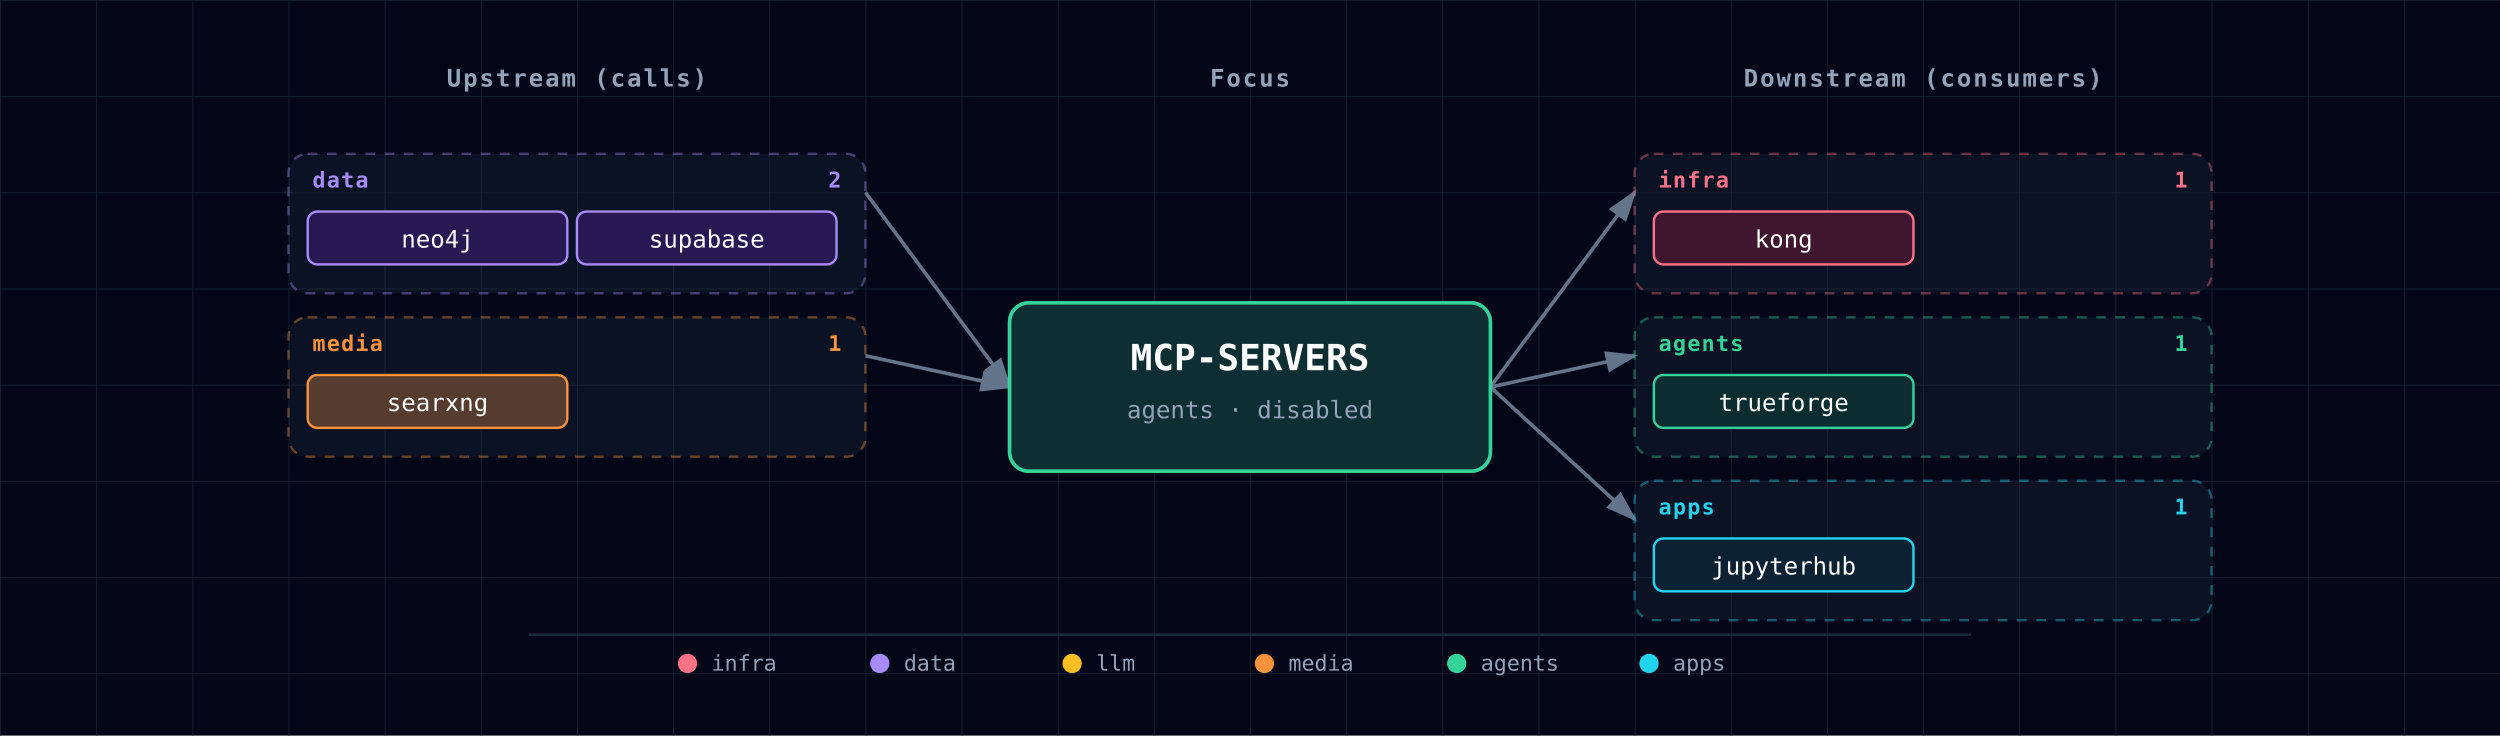
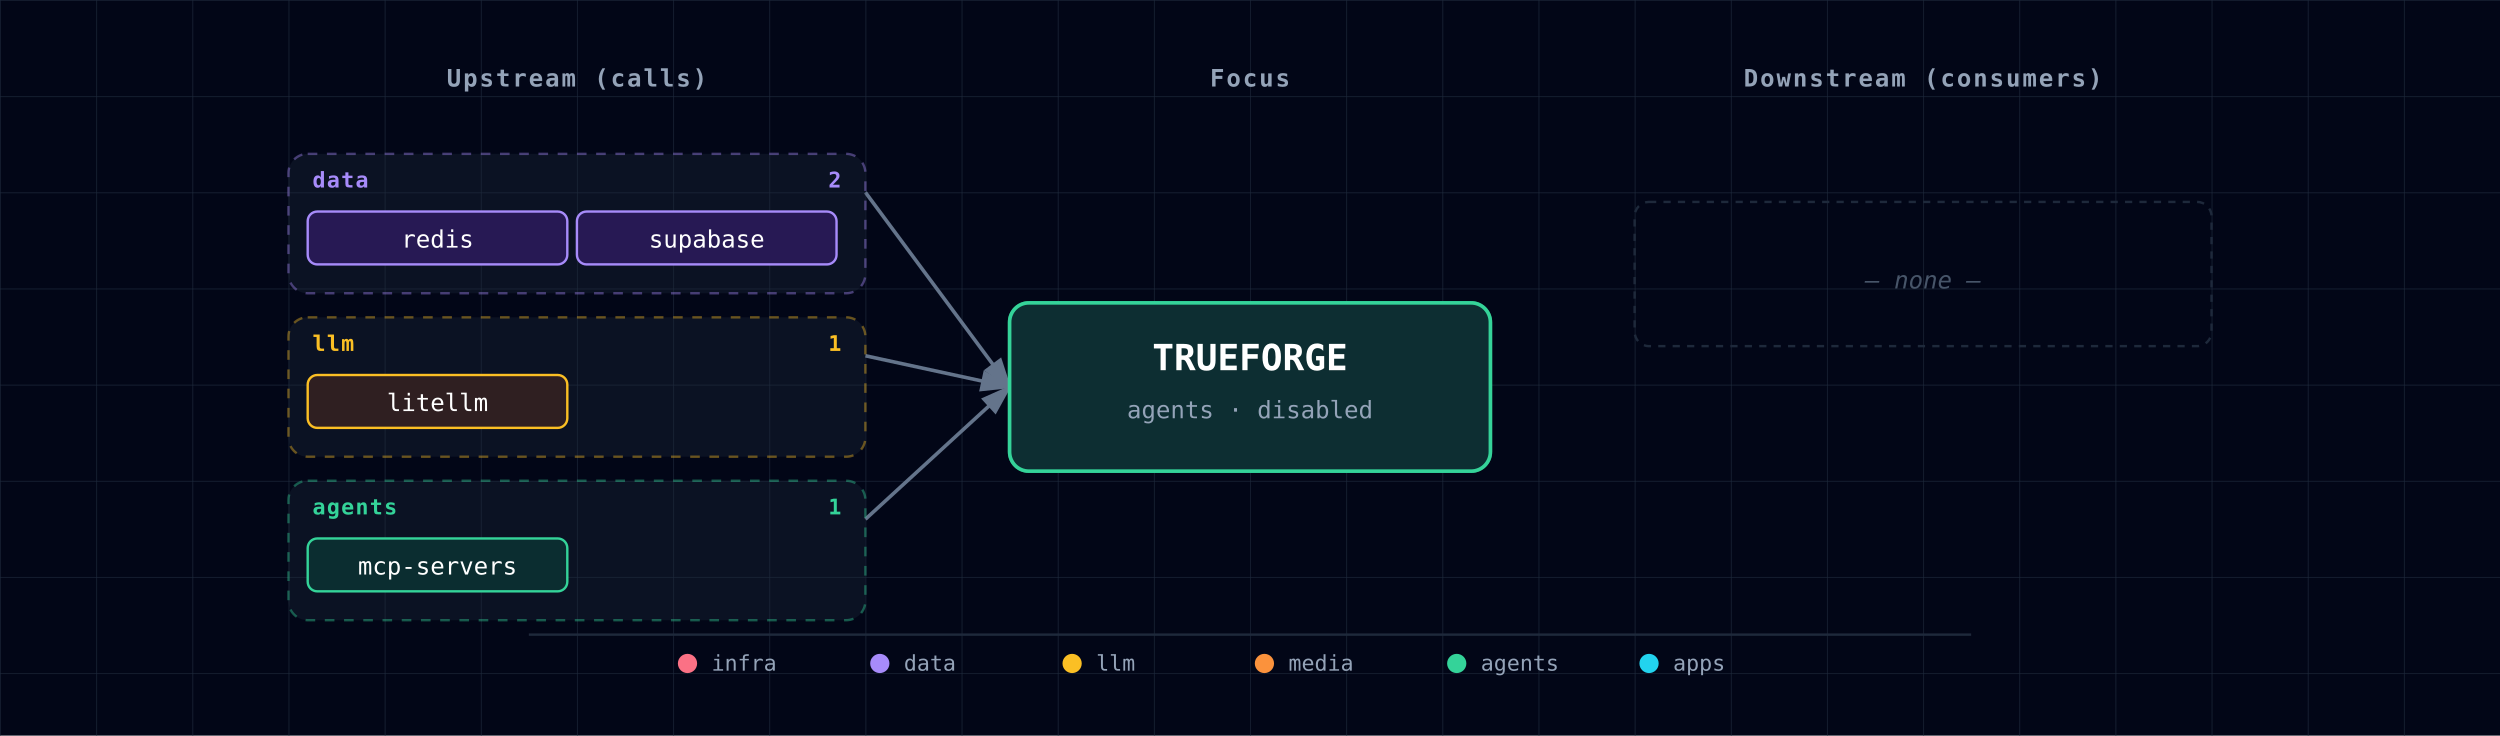
<svg xmlns="http://www.w3.org/2000/svg" viewBox="0 0 1040 306" font-family="'JetBrains Mono', 'Fira Code', Menlo, Consolas, monospace">
  <defs>
    <pattern id="grid" width="40" height="40" patternUnits="userSpaceOnUse">
      <path d="M 40 0 L 0 0 0 40" fill="none" stroke="#1e293b" stroke-width="0.5" />
    </pattern>
    <marker id="arrowhead" markerWidth="9" markerHeight="6" refX="8" refY="3" orient="auto">
      <polygon points="0 0, 9 3, 0 6" fill="#64748b" />
    </marker>
    <filter id="focus-glow" x="-50%" y="-50%" width="200%" height="200%">
      <feGaussianBlur in="SourceAlpha" stdDeviation="6" />
      <feFlood flood-color="#34d399" flood-opacity="0.6" />
      <feComposite in2="SourceAlpha" operator="in" />
      <feMerge>
        <feMergeNode />
        <feMergeNode in="SourceGraphic" />
      </feMerge>
    </filter>
  </defs>
  <rect width="1040" height="306" fill="#020617" />
  <rect width="1040" height="306" fill="url(#grid)" />
  <text x="240" y="36" fill="#94a3b8" font-size="10" font-weight="600" text-anchor="middle" letter-spacing="0.08em">Upstream (calls)</text>
  <text x="520" y="36" fill="#94a3b8" font-size="10" font-weight="600" text-anchor="middle" letter-spacing="0.08em">Focus</text>
  <text x="800" y="36" fill="#94a3b8" font-size="10" font-weight="600" text-anchor="middle" letter-spacing="0.08em">Downstream (consumers)</text>
  <line x1="360" y1="80" x2="420" y2="161" stroke="#64748b" stroke-width="1.5" marker-end="url(#arrowhead)" />
  <line x1="360" y1="148" x2="420" y2="161" stroke="#64748b" stroke-width="1.5" marker-end="url(#arrowhead)" />
-   <line x1="620" y1="161" x2="680" y2="80" stroke="#64748b" stroke-width="1.5" marker-end="url(#arrowhead)" />
-   <line x1="620" y1="161" x2="680" y2="148" stroke="#64748b" stroke-width="1.5" marker-end="url(#arrowhead)" />
-   <line x1="620" y1="161" x2="680" y2="216" stroke="#64748b" stroke-width="1.5" marker-end="url(#arrowhead)" />
+   <line x1="360" y1="216" x2="420" y2="161" stroke="#64748b" stroke-width="1.5" marker-end="url(#arrowhead)" />
  <g>
    <g class="cluster">
      <rect x="120" y="64" width="240" height="58" rx="8" fill="rgba(30,41,59,0.35)" stroke="#a78bfa" stroke-width="1" stroke-dasharray="4,4" stroke-opacity="0.4" />
      <text x="130" y="78" fill="#a78bfa" font-size="9" font-weight="700" text-anchor="start" style="letter-spacing:0.06em;text-transform:uppercase;">data</text>
      <text x="350" y="78" fill="#a78bfa" font-size="9" font-weight="600" text-anchor="end">2</text>
    </g>
    <g>
      <rect x="128" y="88" width="108" height="22" rx="4" fill="#0f172a" />
      <rect x="128" y="88" width="108" height="22" rx="4" fill="rgba(76, 29, 149, 0.4)" stroke="#a78bfa" stroke-width="1" />
-       <text x="182" y="103" fill="white" font-size="10" text-anchor="middle">neo4j</text>
+       <text x="182" y="103" fill="white" font-size="10" text-anchor="middle">redis</text>
    </g>
    <g>
      <rect x="240" y="88" width="108" height="22" rx="4" fill="#0f172a" />
      <rect x="240" y="88" width="108" height="22" rx="4" fill="rgba(76, 29, 149, 0.4)" stroke="#a78bfa" stroke-width="1" />
      <text x="294" y="103" fill="white" font-size="10" text-anchor="middle">supabase</text>
    </g>
    <g class="cluster">
-       <rect x="120" y="132" width="240" height="58" rx="8" fill="rgba(30,41,59,0.35)" stroke="#fb923c" stroke-width="1" stroke-dasharray="4,4" stroke-opacity="0.4" />
-       <text x="130" y="146" fill="#fb923c" font-size="9" font-weight="700" text-anchor="start" style="letter-spacing:0.06em;text-transform:uppercase;">media</text>
-       <text x="350" y="146" fill="#fb923c" font-size="9" font-weight="600" text-anchor="end">1</text>
+       <rect x="120" y="132" width="240" height="58" rx="8" fill="rgba(30,41,59,0.35)" stroke="#fbbf24" stroke-width="1" stroke-dasharray="4,4" stroke-opacity="0.4" />
+       <text x="130" y="146" fill="#fbbf24" font-size="9" font-weight="700" text-anchor="start" style="letter-spacing:0.06em;text-transform:uppercase;">llm</text>
+       <text x="350" y="146" fill="#fbbf24" font-size="9" font-weight="600" text-anchor="end">1</text>
    </g>
    <g>
      <rect x="128" y="156" width="108" height="22" rx="4" fill="#0f172a" />
-       <rect x="128" y="156" width="108" height="22" rx="4" fill="rgba(251, 146, 60, 0.3)" stroke="#fb923c" stroke-width="1" />
-       <text x="182" y="171" fill="white" font-size="10" text-anchor="middle">searxng</text>
+       <rect x="128" y="156" width="108" height="22" rx="4" fill="rgba(120, 53, 15, 0.3)" stroke="#fbbf24" stroke-width="1" />
+       <text x="182" y="171" fill="white" font-size="10" text-anchor="middle">litellm</text>
+     </g>
+     <g class="cluster">
+       <rect x="120" y="200" width="240" height="58" rx="8" fill="rgba(30,41,59,0.35)" stroke="#34d399" stroke-width="1" stroke-dasharray="4,4" stroke-opacity="0.4" />
+       <text x="130" y="214" fill="#34d399" font-size="9" font-weight="700" text-anchor="start" style="letter-spacing:0.06em;text-transform:uppercase;">agents</text>
+       <text x="350" y="214" fill="#34d399" font-size="9" font-weight="600" text-anchor="end">1</text>
+     </g>
+     <g>
+       <rect x="128" y="224" width="108" height="22" rx="4" fill="#0f172a" />
+       <rect x="128" y="224" width="108" height="22" rx="4" fill="rgba(6, 78, 59, 0.4)" stroke="#34d399" stroke-width="1" />
+       <text x="182" y="239" fill="white" font-size="10" text-anchor="middle">mcp-servers</text>
    </g>
  </g>
  <g>
-     <g class="cluster">
-       <rect x="680" y="64" width="240" height="58" rx="8" fill="rgba(30,41,59,0.35)" stroke="#fb7185" stroke-width="1" stroke-dasharray="4,4" stroke-opacity="0.4" />
-       <text x="690" y="78" fill="#fb7185" font-size="9" font-weight="700" text-anchor="start" style="letter-spacing:0.06em;text-transform:uppercase;">infra</text>
-       <text x="910" y="78" fill="#fb7185" font-size="9" font-weight="600" text-anchor="end">1</text>
-     </g>
-     <g>
-       <rect x="688" y="88" width="108" height="22" rx="4" fill="#0f172a" />
-       <rect x="688" y="88" width="108" height="22" rx="4" fill="rgba(136, 19, 55, 0.4)" stroke="#fb7185" stroke-width="1" />
-       <text x="742" y="103" fill="white" font-size="10" text-anchor="middle">kong</text>
-     </g>
-     <g class="cluster">
-       <rect x="680" y="132" width="240" height="58" rx="8" fill="rgba(30,41,59,0.35)" stroke="#34d399" stroke-width="1" stroke-dasharray="4,4" stroke-opacity="0.4" />
-       <text x="690" y="146" fill="#34d399" font-size="9" font-weight="700" text-anchor="start" style="letter-spacing:0.06em;text-transform:uppercase;">agents</text>
-       <text x="910" y="146" fill="#34d399" font-size="9" font-weight="600" text-anchor="end">1</text>
-     </g>
-     <g>
-       <rect x="688" y="156" width="108" height="22" rx="4" fill="#0f172a" />
-       <rect x="688" y="156" width="108" height="22" rx="4" fill="rgba(6, 78, 59, 0.4)" stroke="#34d399" stroke-width="1" />
-       <text x="742" y="171" fill="white" font-size="10" text-anchor="middle">trueforge</text>
-     </g>
-     <g class="cluster">
-       <rect x="680" y="200" width="240" height="58" rx="8" fill="rgba(30,41,59,0.35)" stroke="#22d3ee" stroke-width="1" stroke-dasharray="4,4" stroke-opacity="0.4" />
-       <text x="690" y="214" fill="#22d3ee" font-size="9" font-weight="700" text-anchor="start" style="letter-spacing:0.06em;text-transform:uppercase;">apps</text>
-       <text x="910" y="214" fill="#22d3ee" font-size="9" font-weight="600" text-anchor="end">1</text>
-     </g>
-     <g>
-       <rect x="688" y="224" width="108" height="22" rx="4" fill="#0f172a" />
-       <rect x="688" y="224" width="108" height="22" rx="4" fill="rgba(8, 51, 68, 0.4)" stroke="#22d3ee" stroke-width="1" />
-       <text x="742" y="239" fill="white" font-size="10" text-anchor="middle">jupyterhub</text>
-     </g>
+     <rect x="680" y="84" width="240" height="60" rx="6" fill="none" stroke="#1e293b" stroke-width="1" stroke-dasharray="3,3" />
+     <text x="800" y="120" fill="#475569" font-size="10" font-style="italic" text-anchor="middle">— none —</text>
  </g>
  <g class="focus" filter="url(#focus-glow)">
    <rect x="420" y="126" width="200" height="70" rx="8" fill="#0f172a" />
    <rect x="420" y="126" width="200" height="70" rx="8" fill="rgba(6, 78, 59, 0.4)" stroke="#34d399" stroke-width="1.5" />
-     <text x="520" y="154" fill="white" font-size="15" font-weight="700" text-anchor="middle">MCP-SERVERS</text>
+     <text x="520" y="154" fill="white" font-size="15" font-weight="700" text-anchor="middle">TRUEFORGE</text>
    <text x="520" y="174" fill="#94a3b8" font-size="10" text-anchor="middle">agents · disabled</text>
  </g>
  <g class="legend">
    <line x1="220" y1="264" x2="820" y2="264" stroke="#1e293b" stroke-width="1" />
    <circle cx="286" cy="276" r="4" fill="#fb7185" />
    <text x="296" y="279" fill="#94a3b8" font-size="9" font-weight="400" text-anchor="start">infra</text>
    <circle cx="366" cy="276" r="4" fill="#a78bfa" />
    <text x="376" y="279" fill="#94a3b8" font-size="9" font-weight="400" text-anchor="start">data</text>
    <circle cx="446" cy="276" r="4" fill="#fbbf24" />
    <text x="456" y="279" fill="#94a3b8" font-size="9" font-weight="400" text-anchor="start">llm</text>
    <circle cx="526" cy="276" r="4" fill="#fb923c" />
    <text x="536" y="279" fill="#94a3b8" font-size="9" font-weight="400" text-anchor="start">media</text>
    <circle cx="606" cy="276" r="4" fill="#34d399" />
    <text x="616" y="279" fill="#94a3b8" font-size="9" font-weight="400" text-anchor="start">agents</text>
    <circle cx="686" cy="276" r="4" fill="#22d3ee" />
    <text x="696" y="279" fill="#94a3b8" font-size="9" font-weight="400" text-anchor="start">apps</text>
  </g>
</svg>
